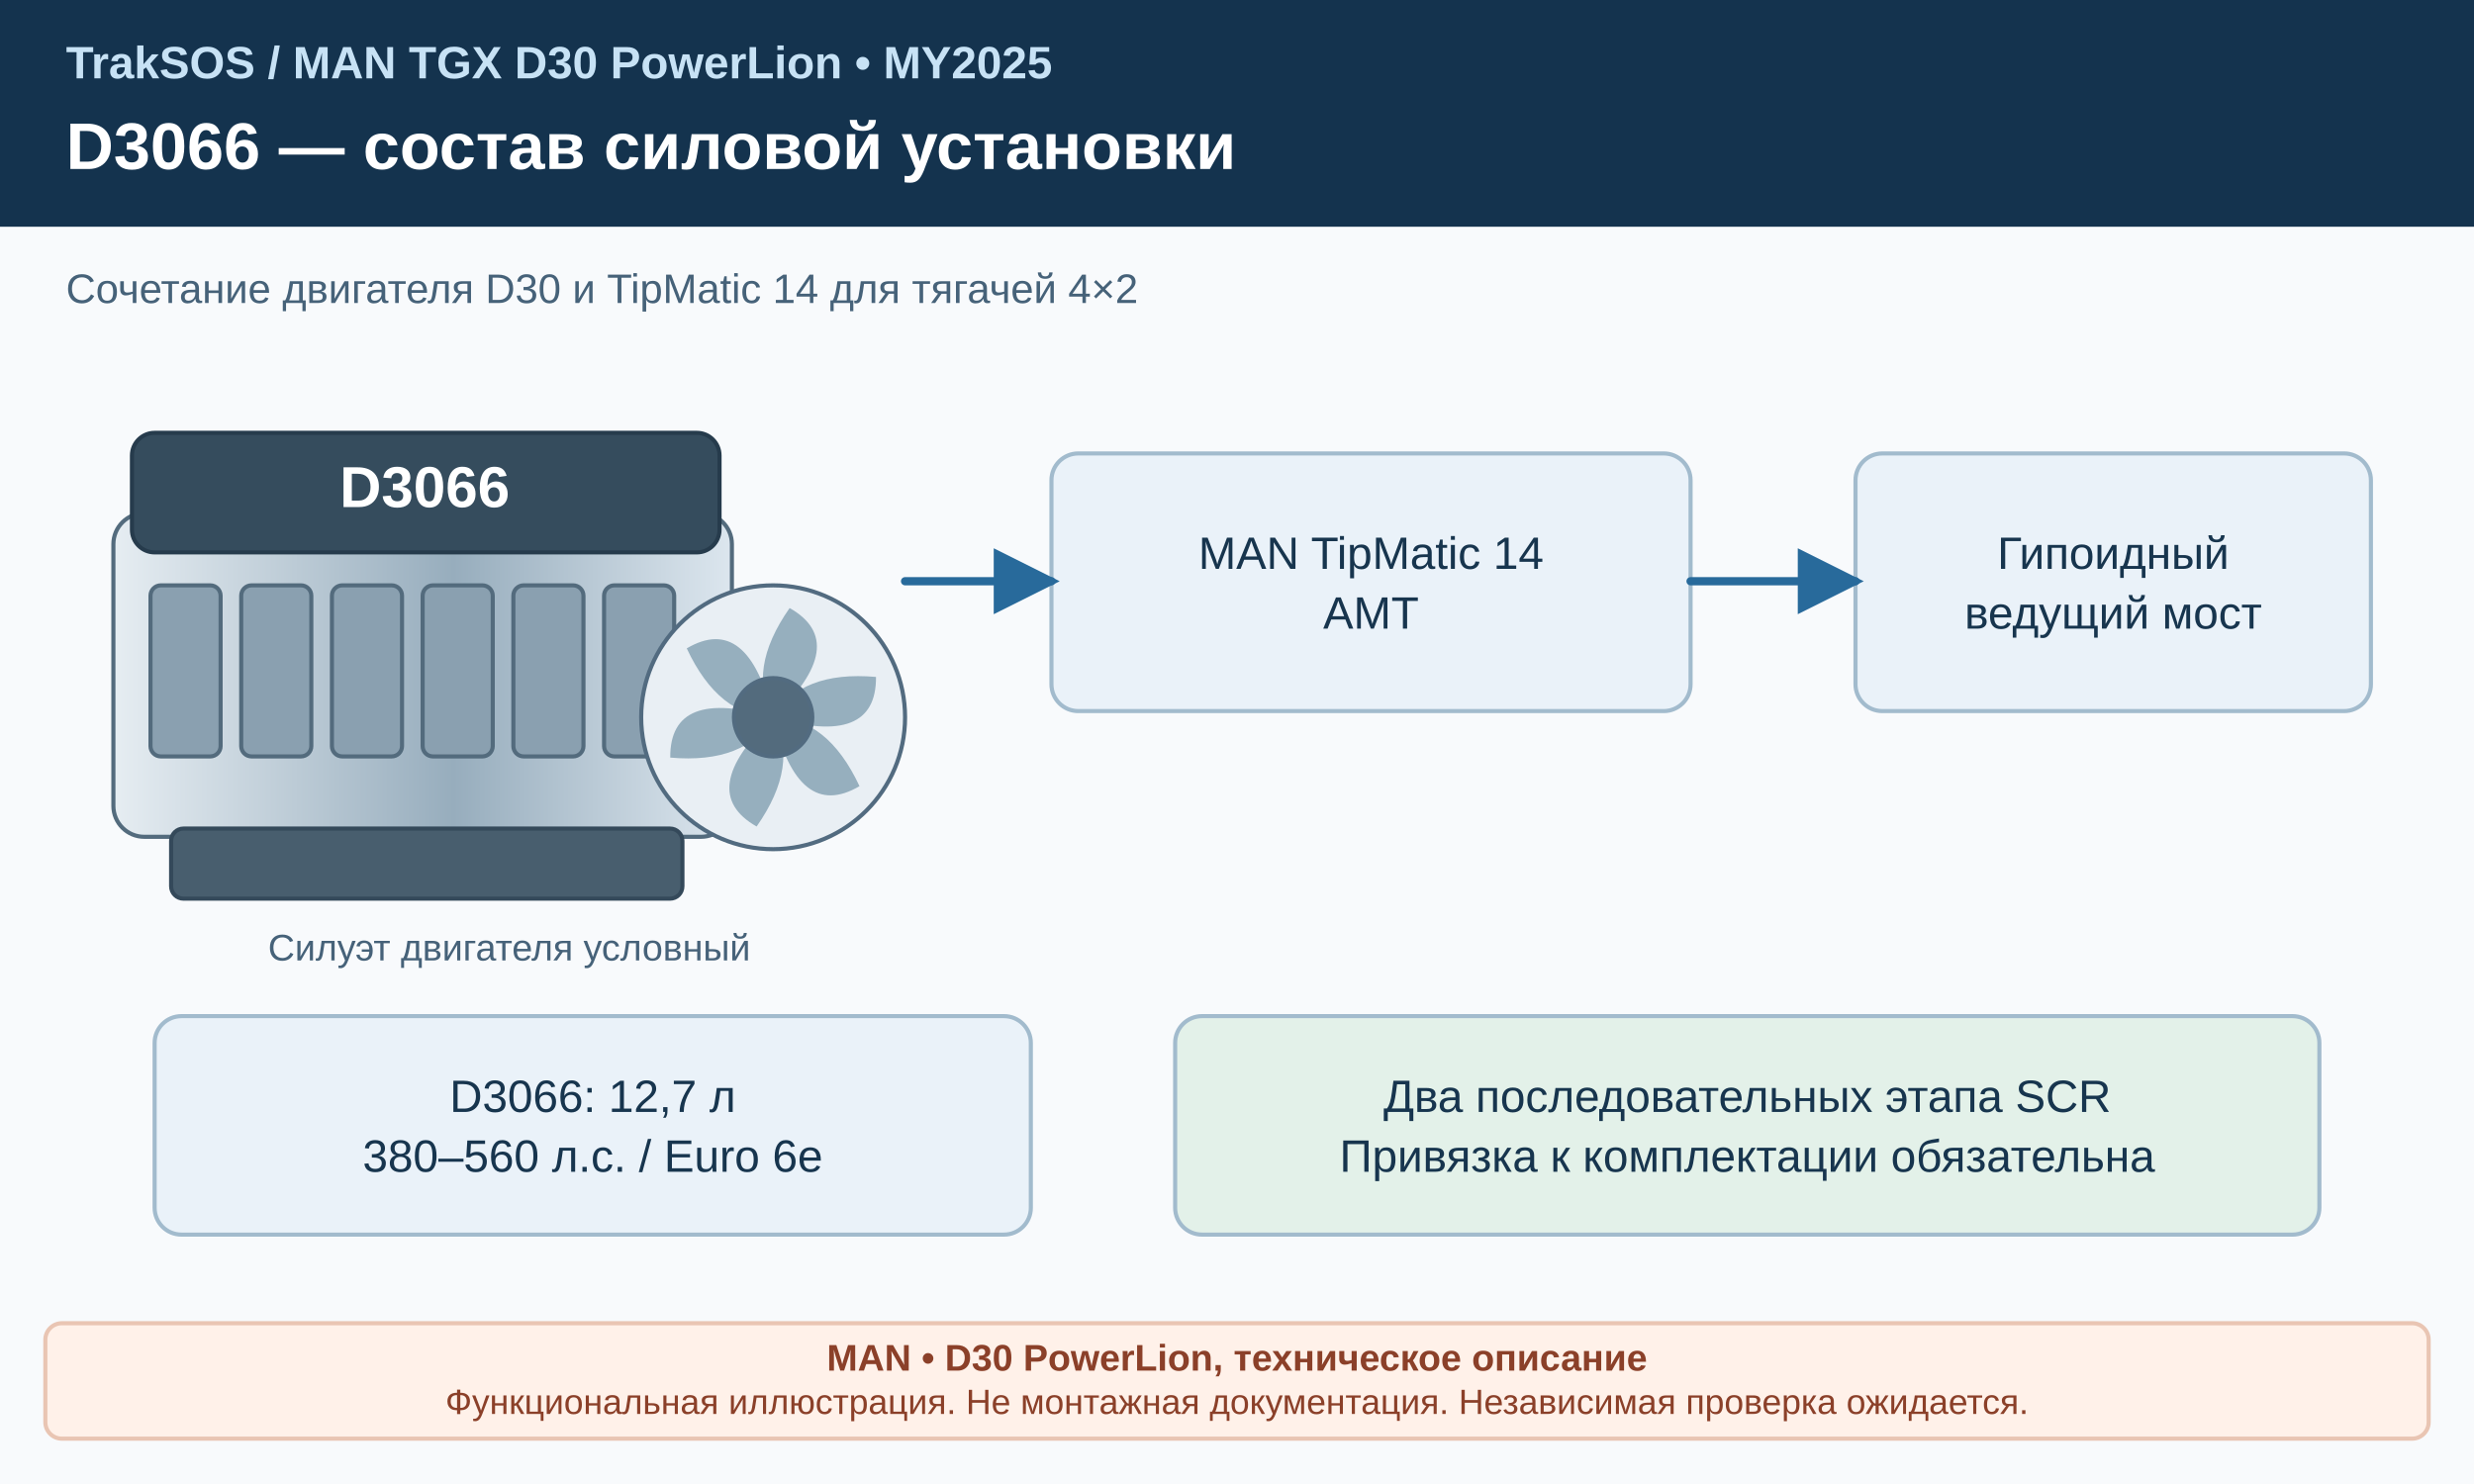
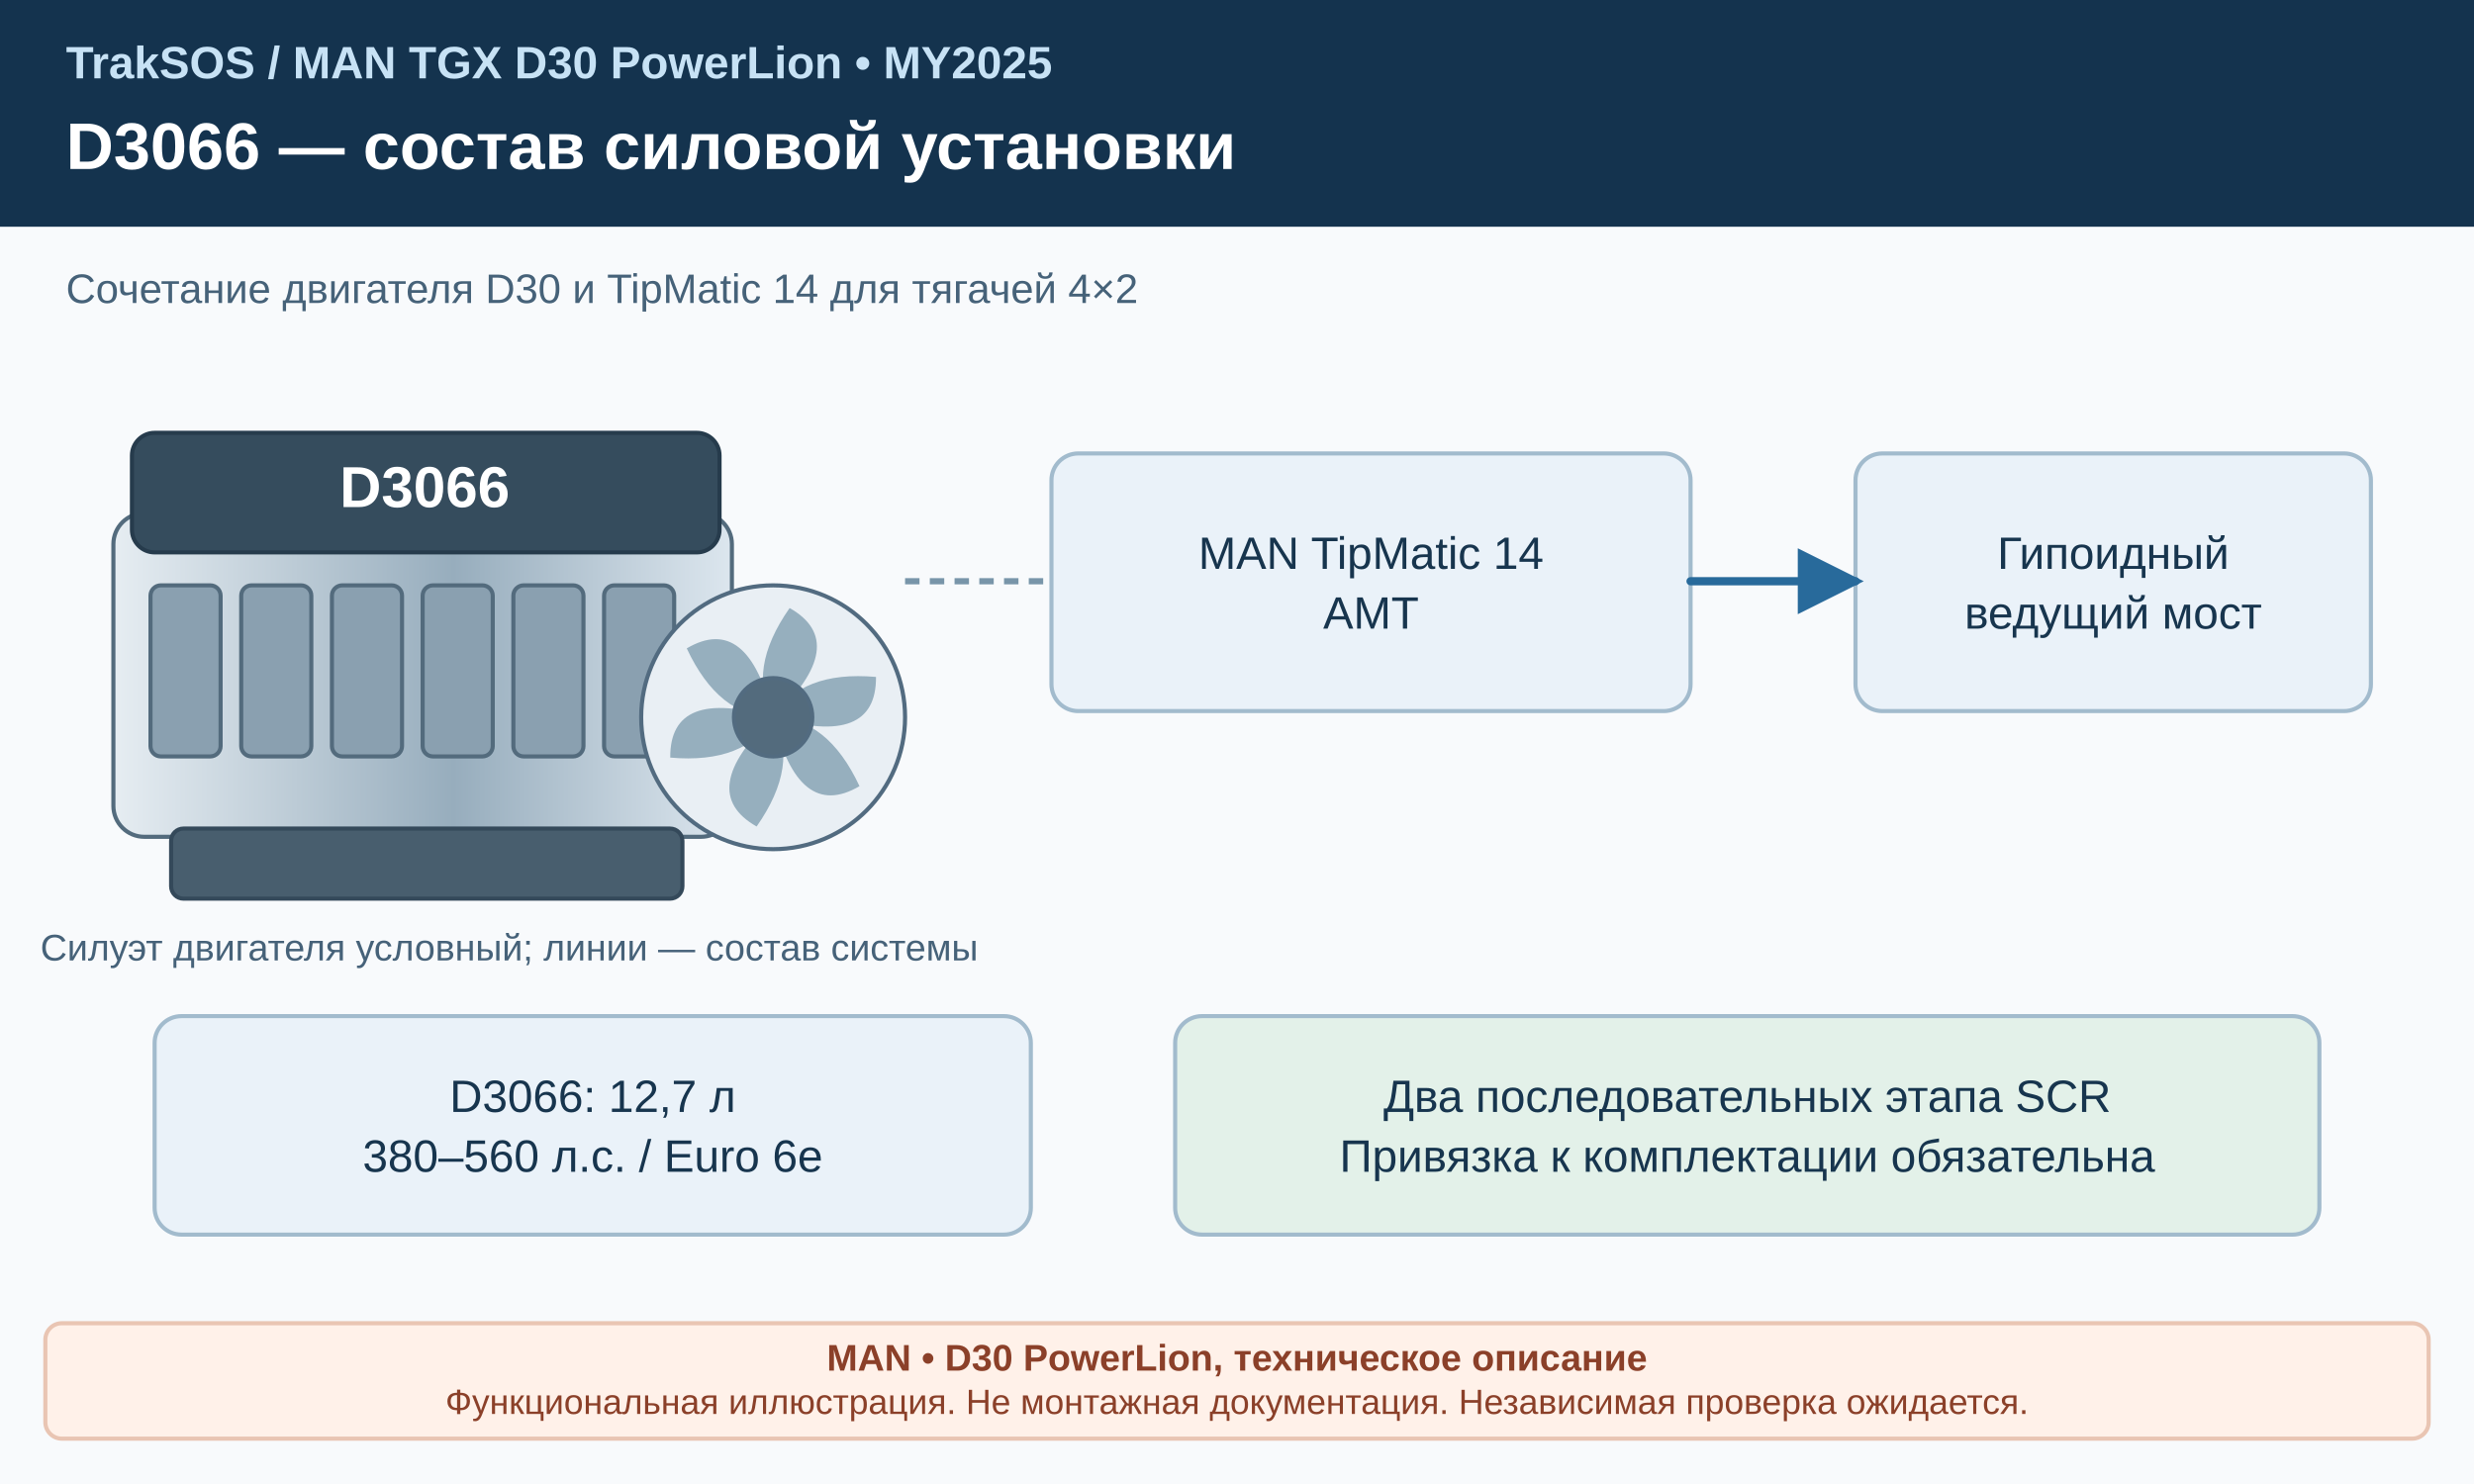
<svg xmlns="http://www.w3.org/2000/svg" width="1200" height="720" viewBox="0 0 1200 720" role="img" aria-label="D3066 — состав силовой установки">
  <defs>
    <marker id="arrow" markerWidth="8" markerHeight="8" refX="7" refY="4" orient="auto">
      <path d="M0 0L8 4L0 8Z" fill="#286a9b" />
    </marker>
    <linearGradient id="metal">
      <stop stop-color="#e6edf2" />
      <stop offset=".55" stop-color="#97adbd" />
      <stop offset="1" stop-color="#dce6ee" />
    </linearGradient>
  </defs>
  <g font-family="Arial,sans-serif">
    <rect width="1200" height="720" fill="#f8fafc" />
    <rect width="1200" height="110" fill="#14334e" />
    <text x="32" y="38" text-anchor="start" font-size="22" fill="#c7e2f5" font-weight="700">TrakSOS / MAN TGX D30 PowerLion • MY2025</text>
    <text x="32" y="82" text-anchor="start" font-size="32" fill="white" font-weight="700">D3066 — состав силовой установки</text>
    <text x="32" y="147" text-anchor="start" font-size="20" fill="#466279" font-weight="500">Сочетание двигателя D30 и TipMatic 14 для тягачей 4×2</text>
    <g transform="translate(55 210)">
      <rect x="0" y="39" width="300" height="157" rx="15" fill="url(#metal)" stroke="#536b7d" stroke-width="2" />
      <rect x="9" y="0" width="285" height="58" rx="11" fill="#354c5d" stroke="#263b4c" stroke-width="2" />
      <text x="151" y="36" text-anchor="middle" font-size="28" fill="white" font-weight="700">D3066</text>
      <rect x="18" y="74" width="34" height="83" rx="5" fill="#8aa0b0" stroke="#536b7d" stroke-width="2" />
      <rect x="62" y="74" width="34" height="83" rx="5" fill="#8aa0b0" stroke="#536b7d" stroke-width="2" />
      <rect x="106" y="74" width="34" height="83" rx="5" fill="#8aa0b0" stroke="#536b7d" stroke-width="2" />
      <rect x="150" y="74" width="34" height="83" rx="5" fill="#8aa0b0" stroke="#536b7d" stroke-width="2" />
      <rect x="194" y="74" width="34" height="83" rx="5" fill="#8aa0b0" stroke="#536b7d" stroke-width="2" />
      <rect x="238" y="74" width="34" height="83" rx="5" fill="#8aa0b0" stroke="#536b7d" stroke-width="2" />
      <rect x="28" y="192" width="248" height="34" rx="6" fill="#485e6e" stroke="#34495a" stroke-width="2" />
      <circle cx="320" cy="138" r="64" fill="#e9eff4" stroke="#526b80" stroke-width="2" />
      <path d="M320 138q-13 -23 8 -53q30 17 -8 53Z" fill="#96afbe" transform="rotate(0 320 138)" />
      <path d="M320 138q-13 -23 8 -53q30 17 -8 53Z" fill="#96afbe" transform="rotate(60 320 138)" />
      <path d="M320 138q-13 -23 8 -53q30 17 -8 53Z" fill="#96afbe" transform="rotate(120 320 138)" />
      <path d="M320 138q-13 -23 8 -53q30 17 -8 53Z" fill="#96afbe" transform="rotate(180 320 138)" />
      <path d="M320 138q-13 -23 8 -53q30 17 -8 53Z" fill="#96afbe" transform="rotate(240 320 138)" />
      <path d="M320 138q-13 -23 8 -53q30 17 -8 53Z" fill="#96afbe" transform="rotate(300 320 138)" />
      <circle cx="320" cy="138" r="19" fill="#536b7d" stroke="#526b80" stroke-width="2" />
    </g>
    <rect x="510" y="220" width="310" height="125" rx="13" fill="#eaf2f9" stroke="#a2bbcd" stroke-width="2" />
    <text x="665" y="276" text-anchor="middle" font-size="22" fill="#17354e" font-weight="500">MAN TipMatic 14</text>
    <text x="665" y="305" text-anchor="middle" font-size="22" fill="#17354e" font-weight="500">AMT</text>
    <rect x="900" y="220" width="250" height="125" rx="13" fill="#eaf2f9" stroke="#a2bbcd" stroke-width="2" />
    <text x="1025" y="276" text-anchor="middle" font-size="22" fill="#17354e" font-weight="500">Гипоидный</text>
    <text x="1025" y="305" text-anchor="middle" font-size="22" fill="#17354e" font-weight="500">ведущий мост</text>
-     <path d="M439 282H510" fill="none" stroke="#286a9b" stroke-width="4" stroke-linecap="round" stroke-linejoin="round" marker-end="url(#arrow)" />
+     <path d="M439 282H510" fill="none" stroke="#7895a9" stroke-width="3" stroke-dasharray="7 5" />
    <path d="M820 282H900" fill="none" stroke="#286a9b" stroke-width="4" stroke-linecap="round" stroke-linejoin="round" marker-end="url(#arrow)" />
    <rect x="75" y="493" width="425" height="106" rx="13" fill="#eaf2f9" stroke="#a2bbcd" stroke-width="2" />
    <text x="287.5" y="539.5" text-anchor="middle" font-size="22" fill="#17354e" font-weight="500">D3066: 12,7 л</text>
    <text x="287.5" y="568.5" text-anchor="middle" font-size="22" fill="#17354e" font-weight="500">380–560 л.с. / Euro 6e</text>
    <rect x="570" y="493" width="555" height="106" rx="13" fill="#e3f1e9" stroke="#a2bbcd" stroke-width="2" />
    <text x="847.5" y="539.5" text-anchor="middle" font-size="22" fill="#17354e" font-weight="500">Два последовательных этапа SCR</text>
    <text x="847.5" y="568.5" text-anchor="middle" font-size="22" fill="#17354e" font-weight="500">Привязка к комплектации обязательна</text>
-     <text x="247" y="466" text-anchor="middle" font-size="18" fill="#466279" font-weight="500">Силуэт двигателя условный</text>
+     <text x="247" y="466" text-anchor="middle" font-size="18" fill="#466279" font-weight="500">Силуэт двигателя условный; линии — состав системы</text>
    <rect x="22" y="642" width="1156" height="56" rx="8" fill="#fff1e9" stroke="#e9c5b3" stroke-width="2" />
    <text x="600" y="665" text-anchor="middle" font-size="18" fill="#8b4029" font-weight="600">MAN • D30 PowerLion, техническое описание</text>
    <text x="600" y="686" text-anchor="middle" font-size="17" fill="#8b4029" font-weight="500">Функциональная иллюстрация. Не монтажная документация. Независимая проверка ожидается.</text>
  </g>
</svg>
